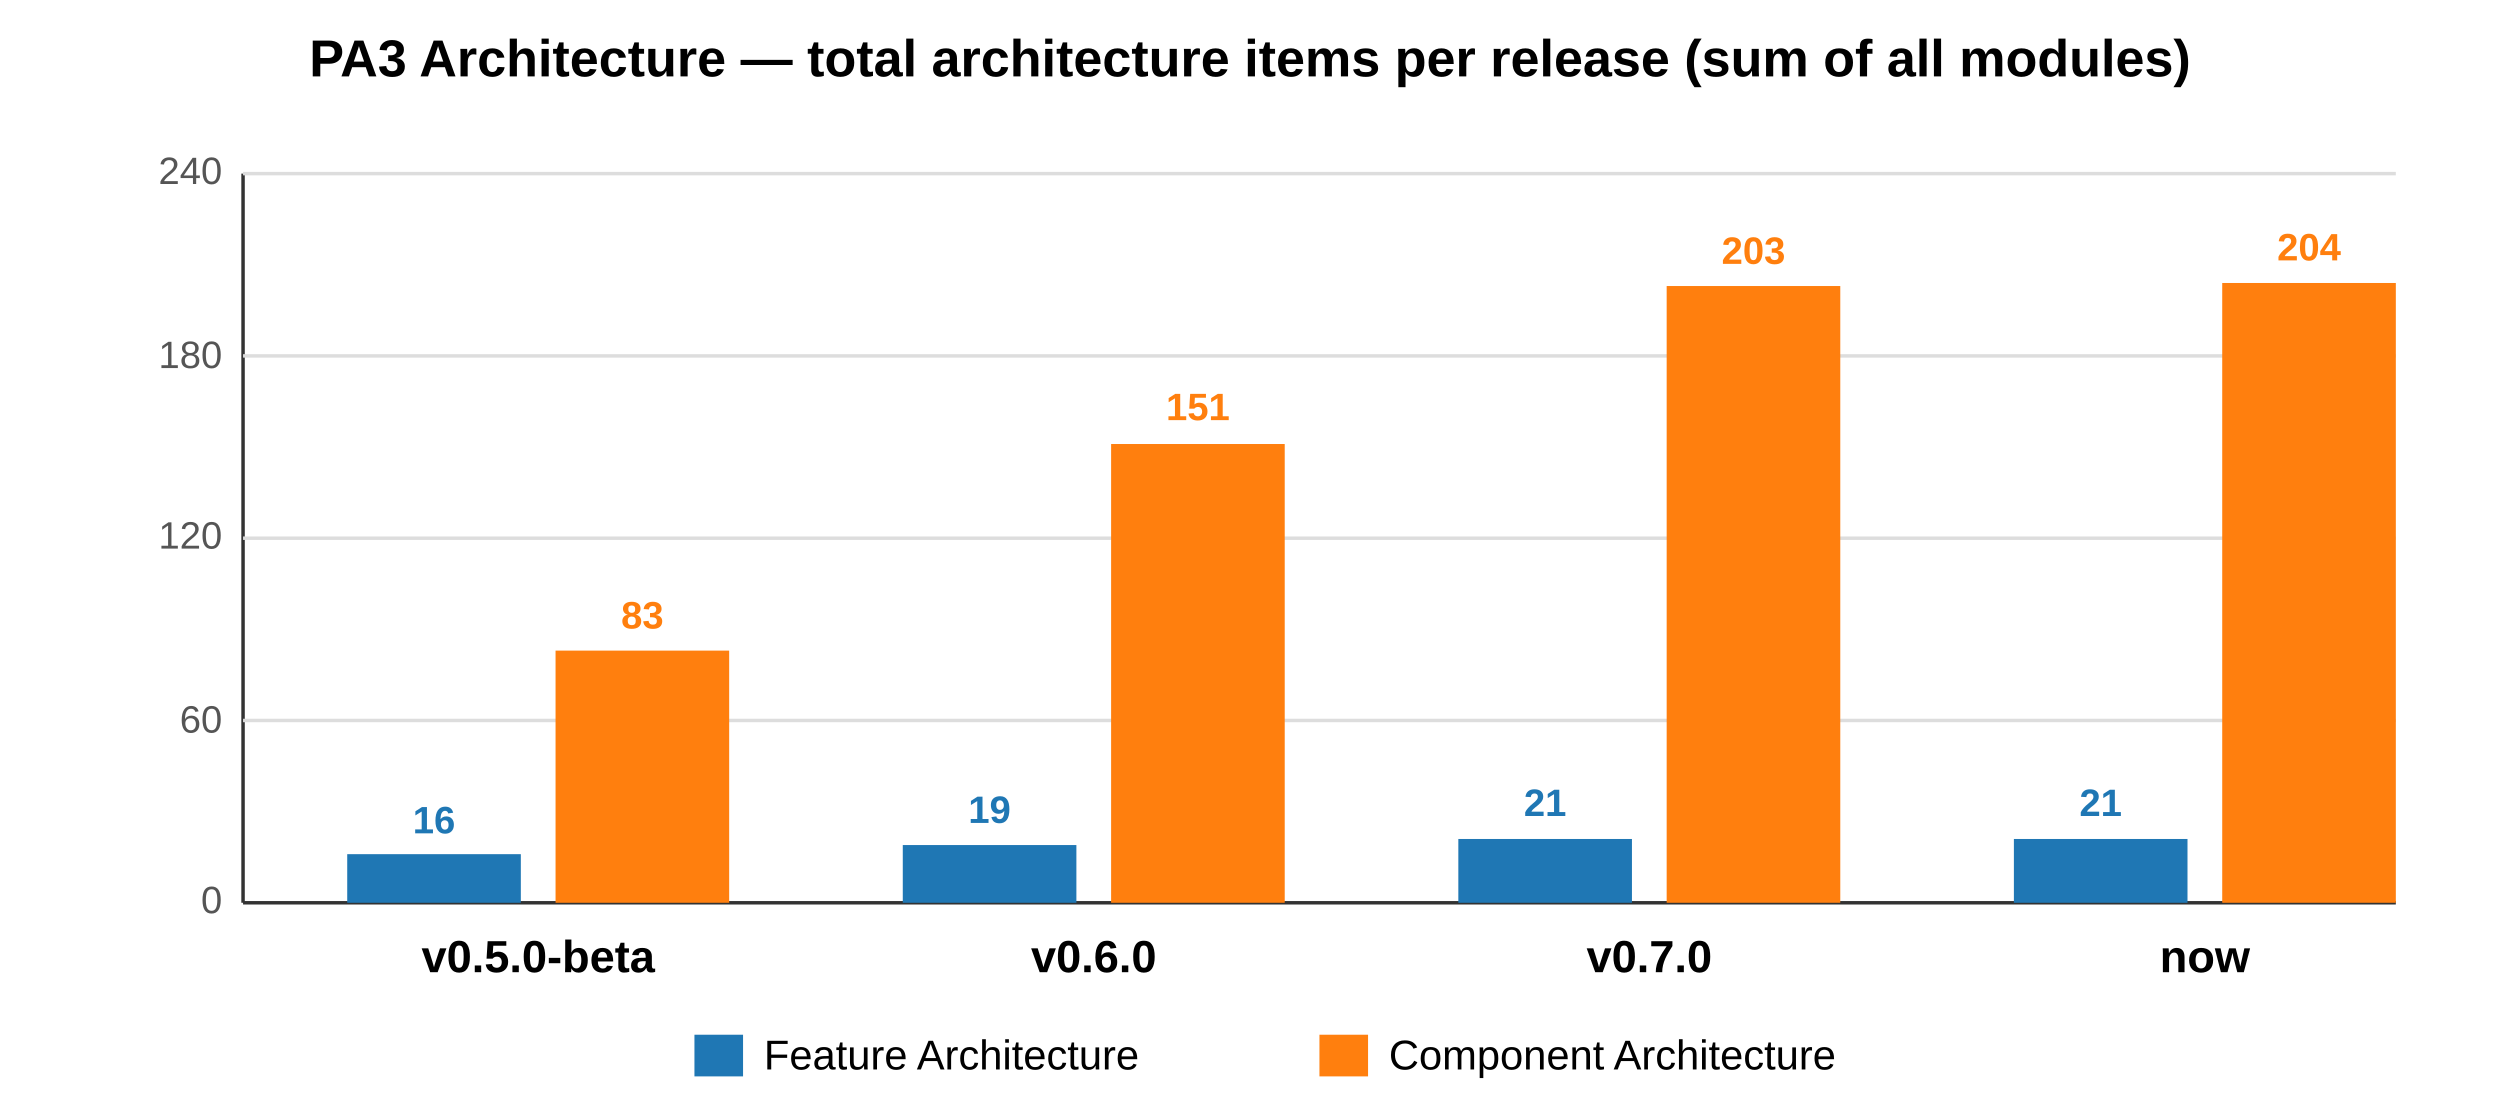
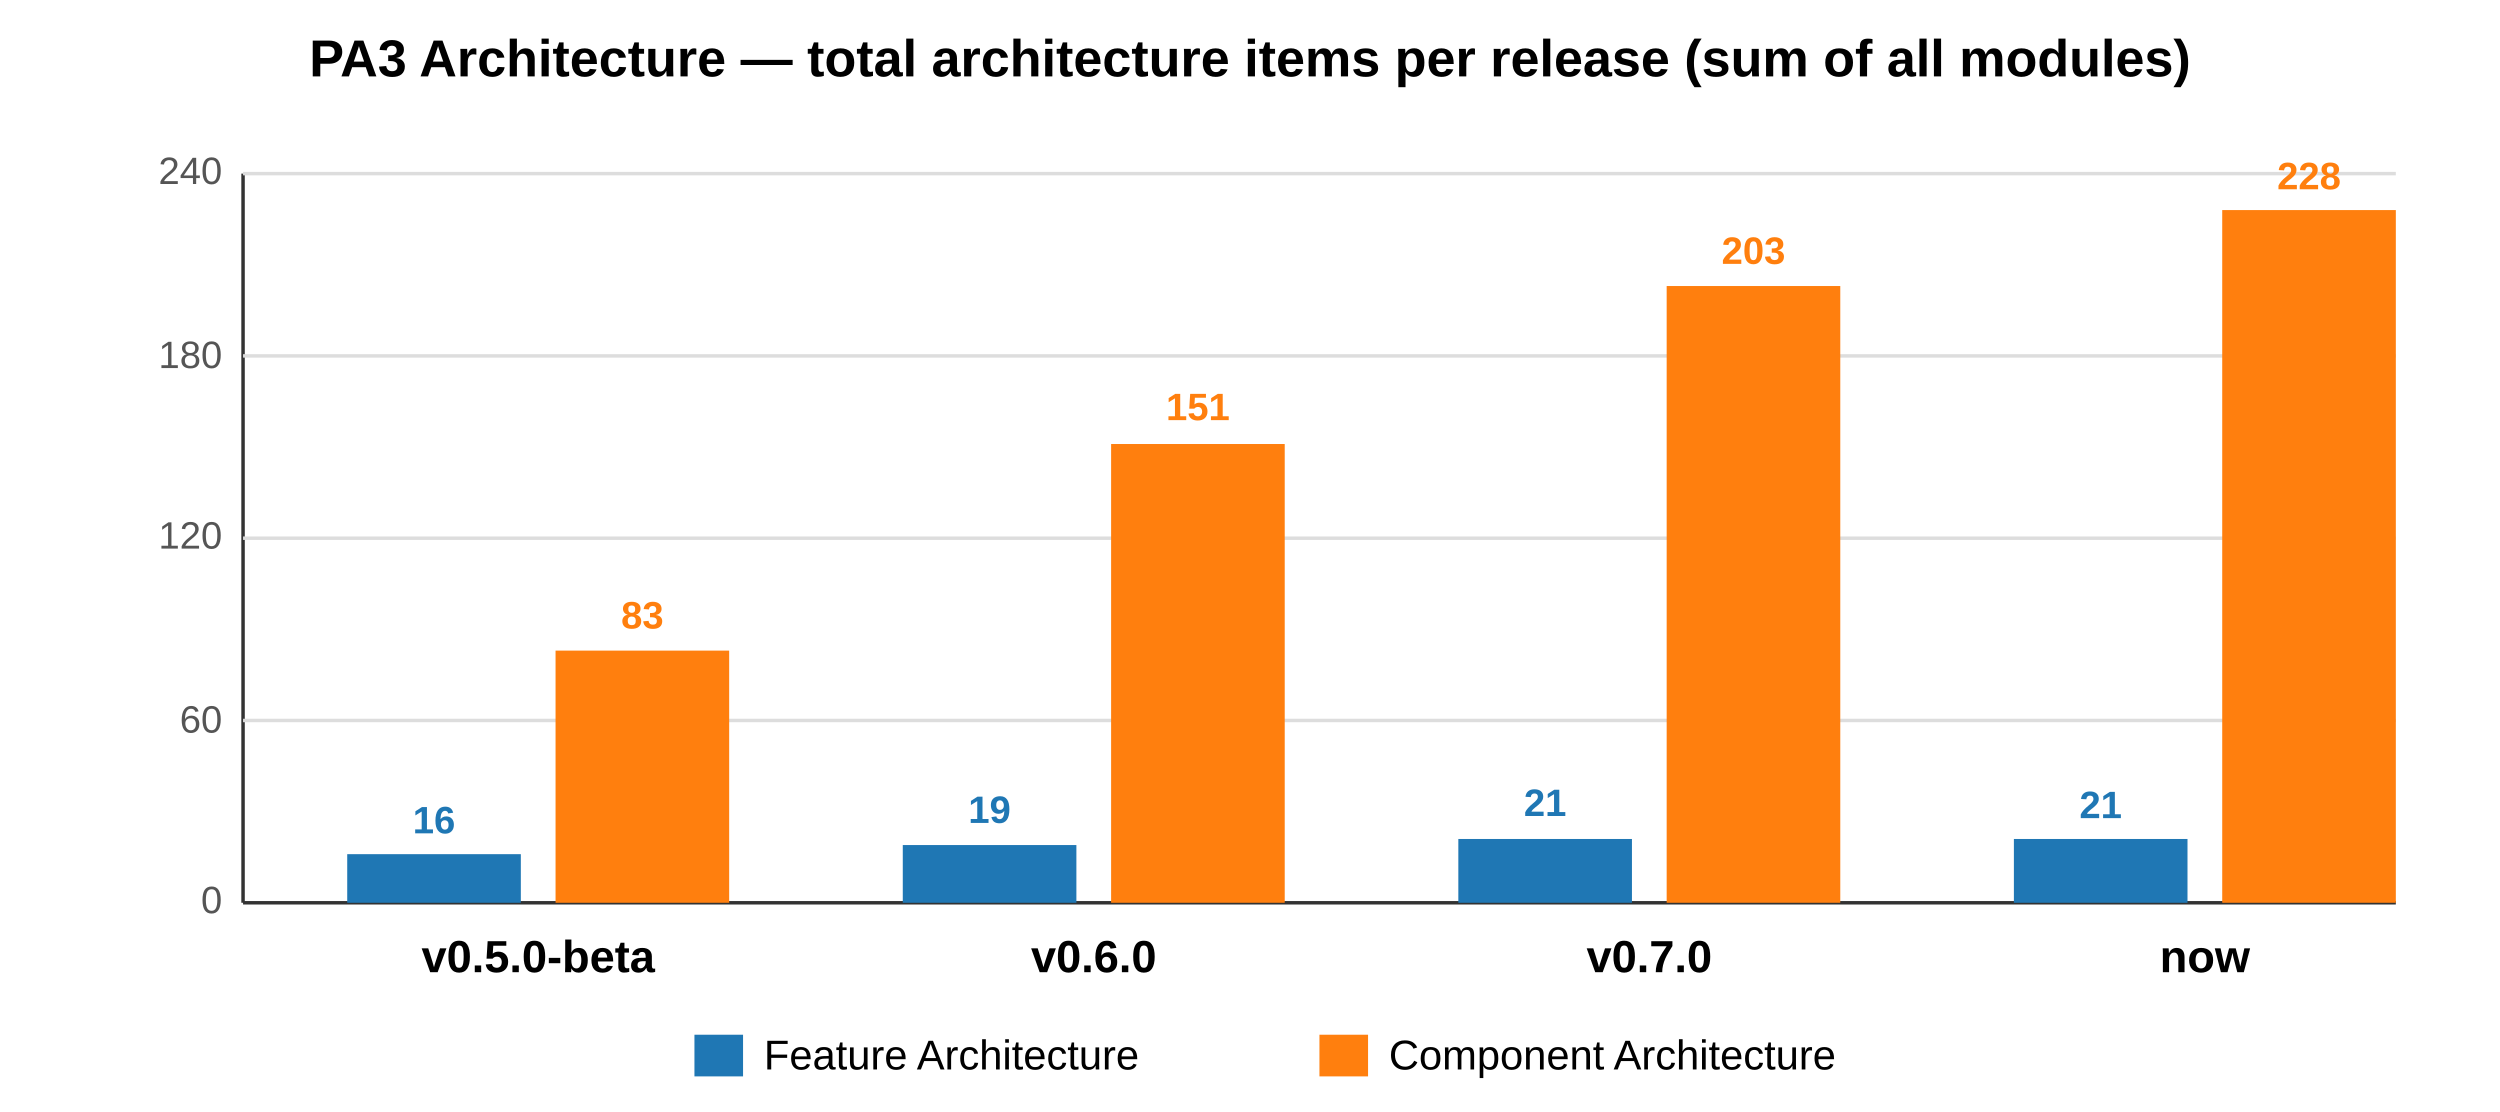
<svg xmlns="http://www.w3.org/2000/svg" viewBox="0 0 720 320" font-family="Arial, sans-serif" font-size="13">
  <text x="360" y="22" text-anchor="middle" font-size="15" font-weight="bold">
    PA3 Architecture — total architecture items per release (sum of all modules)
  </text>
  <line x1="70" y1="50" x2="70" y2="260" stroke="#333" stroke-width="1" />
  <line x1="70" y1="260" x2="690" y2="260" stroke="#333" stroke-width="1" />
  <g stroke="#ddd" stroke-width="1">
    <line x1="70" y1="207.5" x2="690" y2="207.5" />
    <line x1="70" y1="155" x2="690" y2="155" />
    <line x1="70" y1="102.5" x2="690" y2="102.5" />
    <line x1="70" y1="50" x2="690" y2="50" />
  </g>
  <g fill="#555" text-anchor="end" font-size="11">
    <text x="64" y="263">0</text>
    <text x="64" y="211">60</text>
    <text x="64" y="158">120</text>
    <text x="64" y="106">180</text>
    <text x="64" y="53">240</text>
  </g>
  <g>
    <rect x="100" y="246" width="50" height="14" fill="#1f77b4" />
    <rect x="160" y="187.375" width="50" height="72.625" fill="#ff7f0e" />
    <text x="125" y="240" text-anchor="middle" font-size="11" fill="#1f77b4" font-weight="bold">16</text>
    <text x="185" y="181" text-anchor="middle" font-size="11" fill="#ff7f0e" font-weight="bold">83</text>
    <text x="155" y="280" text-anchor="middle" font-weight="bold">v0.5.0-beta</text>
  </g>
  <g>
    <rect x="260" y="243.375" width="50" height="16.625" fill="#1f77b4" />
    <rect x="320" y="127.875" width="50" height="132.125" fill="#ff7f0e" />
    <text x="285" y="237" text-anchor="middle" font-size="11" fill="#1f77b4" font-weight="bold">19</text>
    <text x="345" y="121" text-anchor="middle" font-size="11" fill="#ff7f0e" font-weight="bold">151</text>
    <text x="315" y="280" text-anchor="middle" font-weight="bold">v0.6.0</text>
  </g>
  <g>
    <rect x="420" y="241.625" width="50" height="18.375" fill="#1f77b4" />
    <rect x="480" y="82.375" width="50" height="177.625" fill="#ff7f0e" />
    <text x="445" y="235" text-anchor="middle" font-size="11" fill="#1f77b4" font-weight="bold">21</text>
    <text x="505" y="76" text-anchor="middle" font-size="11" fill="#ff7f0e" font-weight="bold">203</text>
    <text x="475" y="280" text-anchor="middle" font-weight="bold">v0.7.0</text>
  </g>
  <g>
    <rect x="580" y="241.625" width="50" height="18.375" fill="#1f77b4" />
-     <rect x="640" y="81.5" width="50" height="178.5" fill="#ff7f0e" />
-     <text x="605" y="235" text-anchor="middle" font-size="11" fill="#1f77b4" font-weight="bold">21</text>
-     <text x="665" y="75" text-anchor="middle" font-size="11" fill="#ff7f0e" font-weight="bold">204</text>
+     <rect x="640" y="60.500" width="50" height="199.500" fill="#ff7f0e" />
+     <text x="605" y="235.625" text-anchor="middle" font-size="11" fill="#1f77b4" font-weight="bold">21</text>
+     <text x="665" y="54.500" text-anchor="middle" font-size="11" fill="#ff7f0e" font-weight="bold">228</text>
    <text x="635" y="280" text-anchor="middle" font-weight="bold">now</text>
  </g>
  <g font-size="12">
    <rect x="200" y="298" width="14" height="12" fill="#1f77b4" />
    <text x="220" y="308">Feature Architecture</text>
    <rect x="380" y="298" width="14" height="12" fill="#ff7f0e" />
    <text x="400" y="308">Component Architecture</text>
  </g>
</svg>
